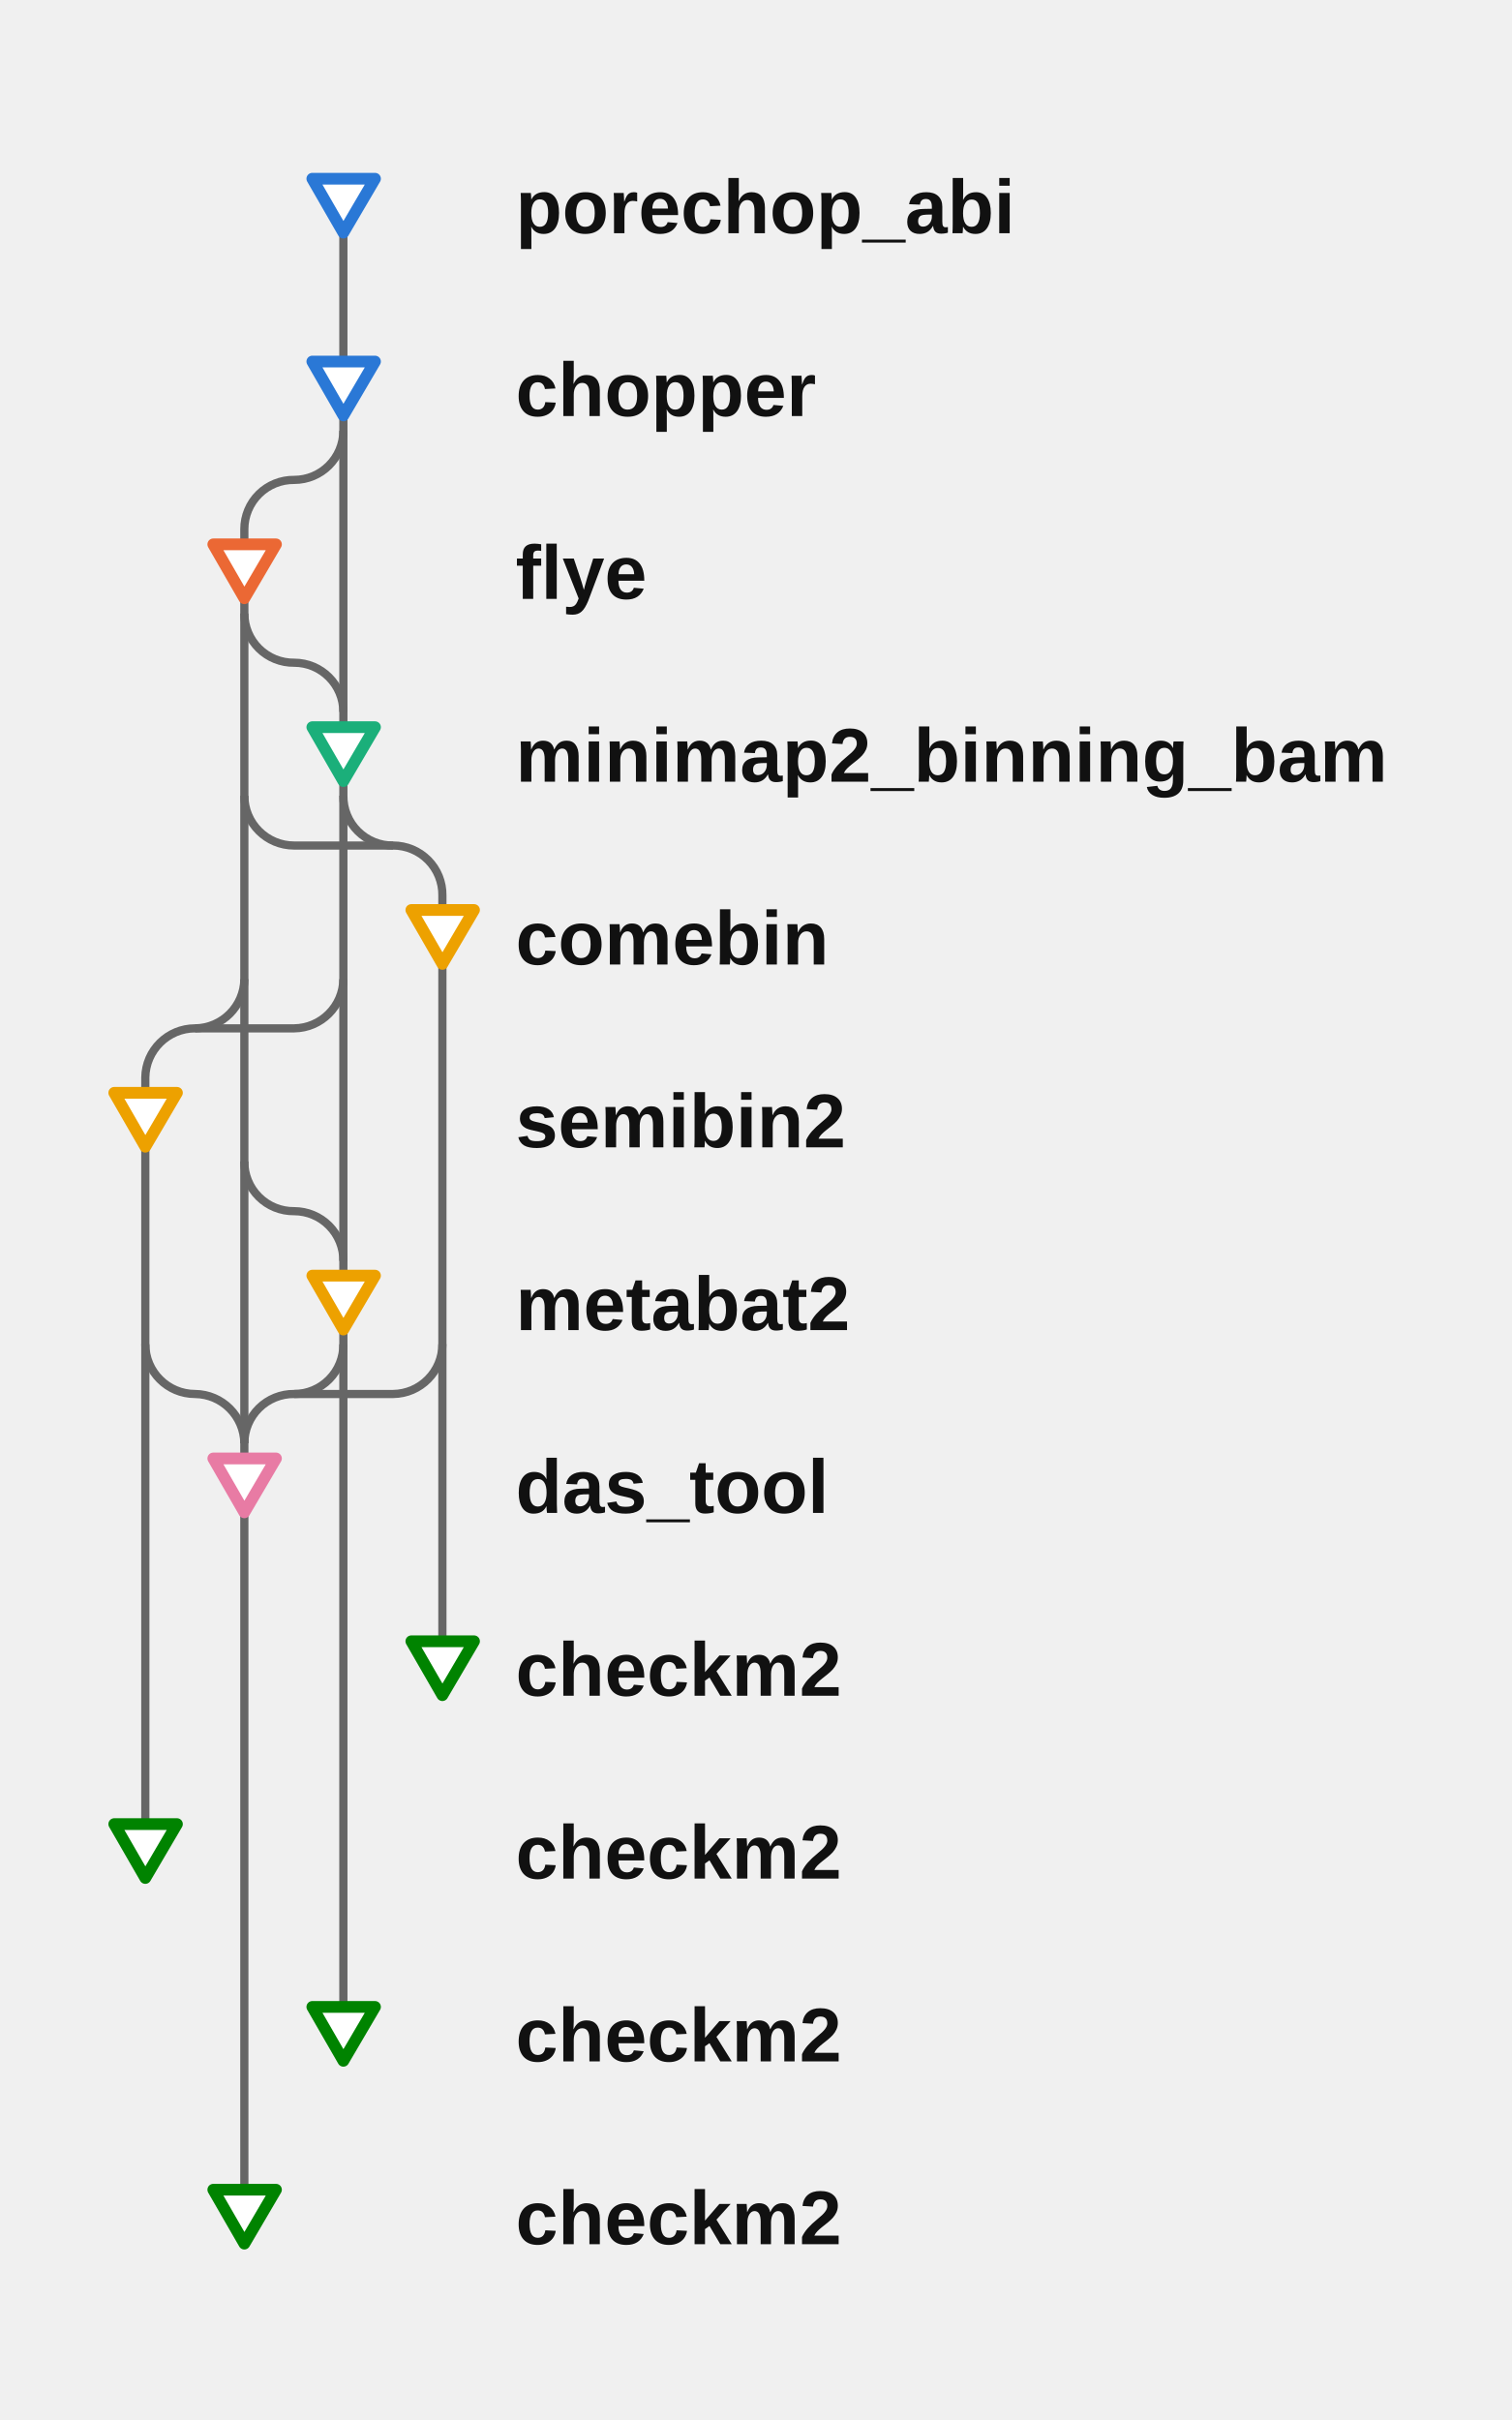
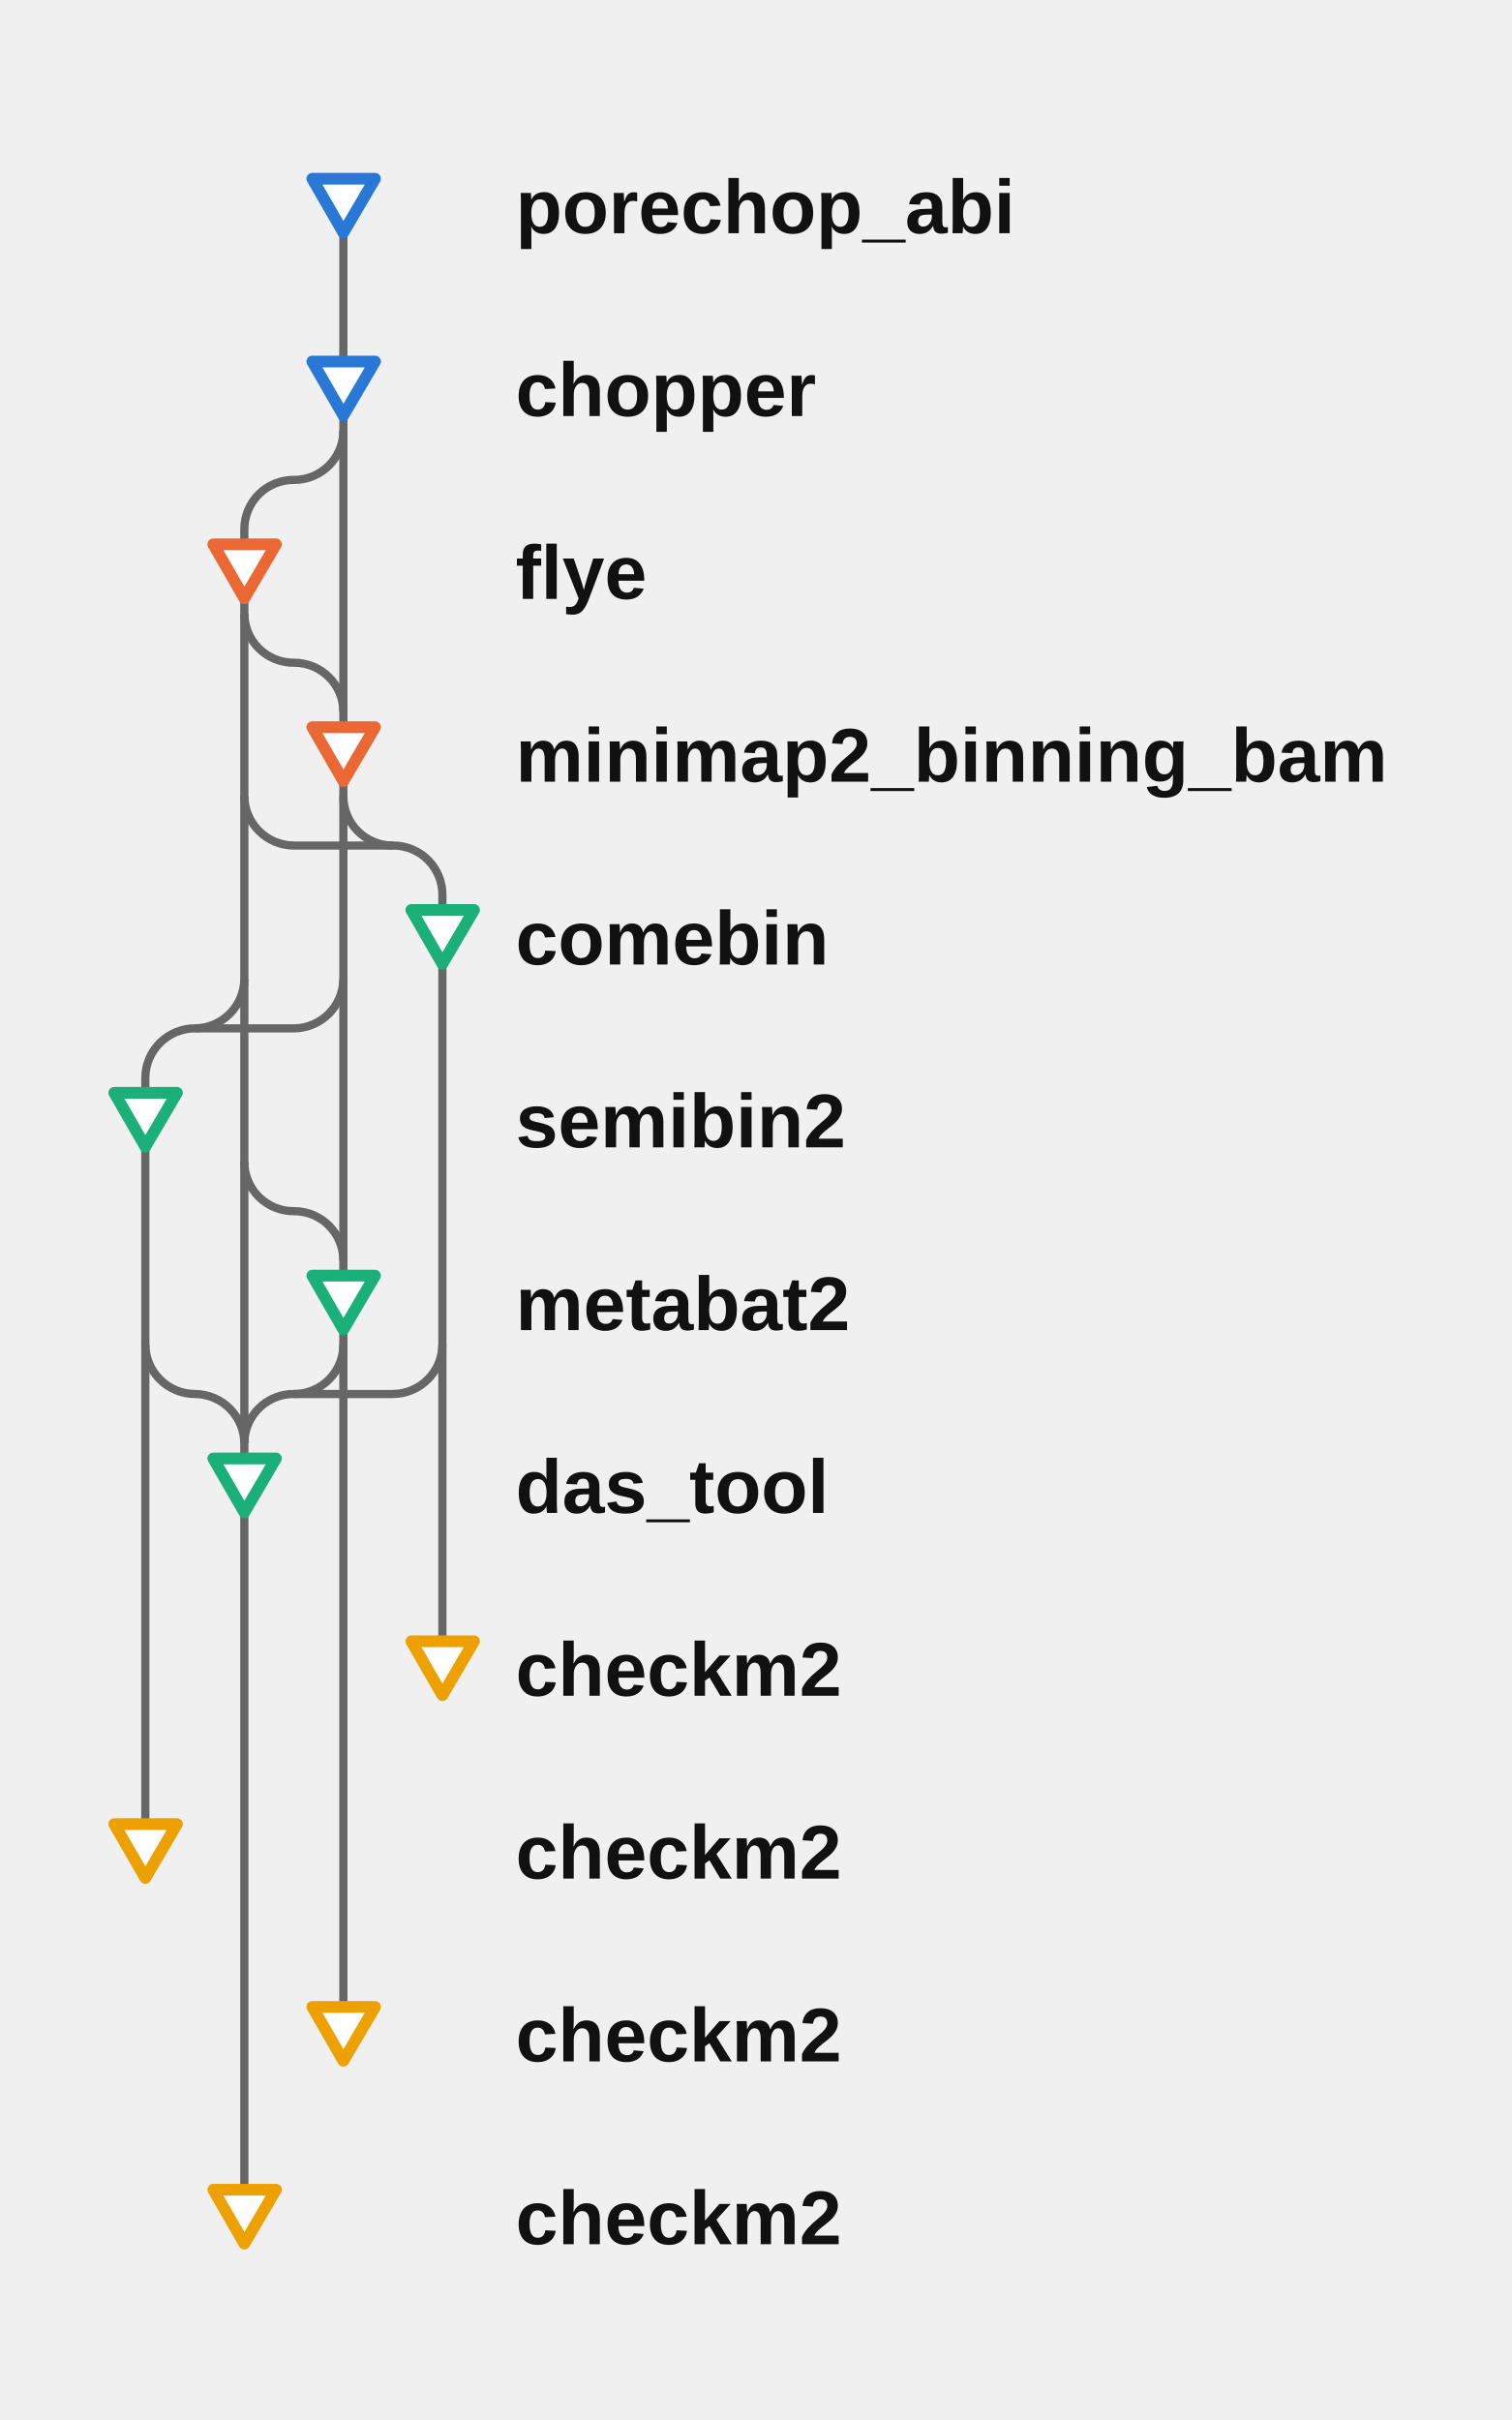
<svg xmlns="http://www.w3.org/2000/svg" width="258" height="413" viewBox="0 0 258 413">
  <g fill="none" stroke="#666666" stroke-width="1.4" stroke-linejoin="round" stroke-linecap="butt">
    <path d="M 58.6,39.7 L 58.6,61.7" />
    <path d="M 58.6,70.9 L 58.6,73.5 L 58.6,121.5 L 58.6,124.1" />
    <path d="M 58.6,133.3 L 58.6,135.8 L 58.6,167.1 L 58.6,215.2 L 58.6,217.7" />
    <path d="M 58.6,226.9 L 58.6,229.4 L 58.6,342.5" />
    <path d="M 41.7,92.9 L 41.7,90.3 A 8.4,8.4 0 0 1 50.2,81.9 A 8.4,8.4 0 0 0 58.6,73.5" />
    <path d="M 41.7,102.1 L 41.7,104.7 L 41.7,135.8 L 41.7,167.1 L 41.7,198.2 L 41.7,246.3 L 41.7,248.9" />
    <path d="M 41.7,258.1 L 41.7,373.7" />
    <path d="M 75.5,155.3 L 75.5,152.8 A 8.4,8.4 0 0 0 67.1,144.3 L 50.2,144.3 A 8.5,8.5 0 0 1 41.7,135.8" />
    <path d="M 75.5,164.5 L 75.5,229.4 L 75.5,280.1" />
    <path d="M 24.8,186.5 L 24.8,183.9 A 8.5,8.5 0 0 1 33.3,175.5 L 50.2,175.5 A 8.5,8.5 0 0 0 58.6,167.1" />
    <path d="M 24.8,195.7 L 24.8,229.4 L 24.8,311.3" />
    <path d="M 41.7,104.7 A 8.4,8.4 0 0 0 50.2,113.1 A 8.4,8.4 0 0 1 58.6,121.5" />
    <path d="M 41.7,167.1 A 8.5,8.5 0 0 1 33.3,175.5" />
    <path d="M 41.7,198.2 A 8.4,8.4 0 0 0 50.2,206.7 A 8.4,8.4 0 0 1 58.6,215.2" />
    <path d="M 58.6,135.8 A 8.4,8.4 0 0 0 67.1,144.3" />
    <path d="M 75.5,229.4 A 8.5,8.5 0 0 1 67.1,237.9 L 50.2,237.9 A 8.4,8.4 0 0 0 41.7,246.3" />
    <path d="M 24.8,229.4 A 8.5,8.5 0 0 0 33.3,237.9 A 8.5,8.5 0 0 1 41.7,246.3" />
    <path d="M 58.6,229.4 A 8.4,8.4 0 0 1 50.2,237.9" />
  </g>
  <g>
    <polygon points="53.3,30.5 64.0,30.5 58.6,39.7" fill="#FFFFFF" stroke="#2a78d6" stroke-width="2.0" stroke-linejoin="round" />
    <text x="88.0" y="39.8" font-family="Arial" font-size="13" fill="#111111" font-weight="600" text-anchor="start">porechop_abi</text>
  </g>
  <g>
    <polygon points="53.3,61.7 64.0,61.7 58.6,70.9" fill="#FFFFFF" stroke="#2a78d6" stroke-width="2.0" stroke-linejoin="round" />
    <text x="88.0" y="71.0" font-family="Arial" font-size="13" fill="#111111" font-weight="600" text-anchor="start">chopper</text>
  </g>
  <g>
    <polygon points="36.4,92.9 47.1,92.9 41.7,102.1" fill="#FFFFFF" stroke="#eb6834" stroke-width="2.0" stroke-linejoin="round" />
    <text x="88.0" y="102.2" font-family="Arial" font-size="13" fill="#111111" font-weight="600" text-anchor="start">flye</text>
  </g>
  <g>
-     <polygon points="53.3,124.1 64.0,124.1 58.6,133.3" fill="#FFFFFF" stroke="#1baf7a" stroke-width="2.0" stroke-linejoin="round" />
+     <polygon points="53.3,124.1 64.0,124.1 58.6,133.3" fill="#FFFFFF" stroke="#eb6834" stroke-width="2.0" stroke-linejoin="round" />
    <text x="88.0" y="133.4" font-family="Arial" font-size="13" fill="#111111" font-weight="600" text-anchor="start">minimap2_binning_bam</text>
  </g>
  <g>
-     <polygon points="70.2,155.3 80.9,155.3 75.5,164.5" fill="#FFFFFF" stroke="#eda100" stroke-width="2.0" stroke-linejoin="round" />
+     <polygon points="70.2,155.3 80.9,155.3 75.5,164.5" fill="#FFFFFF" stroke="#1baf7a" stroke-width="2.0" stroke-linejoin="round" />
    <text x="88.0" y="164.6" font-family="Arial" font-size="13" fill="#111111" font-weight="600" text-anchor="start">comebin</text>
  </g>
  <g>
-     <polygon points="19.5,186.5 30.2,186.5 24.8,195.7" fill="#FFFFFF" stroke="#eda100" stroke-width="2.0" stroke-linejoin="round" />
+     <polygon points="19.5,186.5 30.2,186.5 24.8,195.7" fill="#FFFFFF" stroke="#1baf7a" stroke-width="2.0" stroke-linejoin="round" />
    <text x="88.0" y="195.8" font-family="Arial" font-size="13" fill="#111111" font-weight="600" text-anchor="start">semibin2</text>
  </g>
  <g>
-     <polygon points="53.3,217.7 64.0,217.7 58.6,226.9" fill="#FFFFFF" stroke="#eda100" stroke-width="2.0" stroke-linejoin="round" />
+     <polygon points="53.3,217.7 64.0,217.7 58.6,226.9" fill="#FFFFFF" stroke="#1baf7a" stroke-width="2.0" stroke-linejoin="round" />
    <text x="88.0" y="227.0" font-family="Arial" font-size="13" fill="#111111" font-weight="600" text-anchor="start">metabat2</text>
  </g>
  <g>
-     <polygon points="36.4,248.9 47.1,248.9 41.7,258.1" fill="#FFFFFF" stroke="#e87ba4" stroke-width="2.0" stroke-linejoin="round" />
+     <polygon points="36.4,248.9 47.1,248.9 41.7,258.1" fill="#FFFFFF" stroke="#1baf7a" stroke-width="2.0" stroke-linejoin="round" />
    <text x="88.0" y="258.2" font-family="Arial" font-size="13" fill="#111111" font-weight="600" text-anchor="start">das_tool</text>
  </g>
  <g>
-     <polygon points="70.2,280.1 80.9,280.1 75.5,289.3" fill="#FFFFFF" stroke="#008300" stroke-width="2.0" stroke-linejoin="round" />
+     <polygon points="70.2,280.1 80.9,280.1 75.5,289.3" fill="#FFFFFF" stroke="#eda100" stroke-width="2.0" stroke-linejoin="round" />
    <text x="88.0" y="289.4" font-family="Arial" font-size="13" fill="#111111" font-weight="600" text-anchor="start">checkm2</text>
  </g>
  <g>
-     <polygon points="19.5,311.3 30.2,311.3 24.8,320.5" fill="#FFFFFF" stroke="#008300" stroke-width="2.0" stroke-linejoin="round" />
+     <polygon points="19.5,311.3 30.2,311.3 24.8,320.5" fill="#FFFFFF" stroke="#eda100" stroke-width="2.0" stroke-linejoin="round" />
    <text x="88.0" y="320.6" font-family="Arial" font-size="13" fill="#111111" font-weight="600" text-anchor="start">checkm2</text>
  </g>
  <g>
-     <polygon points="53.3,342.5 64.0,342.5 58.6,351.7" fill="#FFFFFF" stroke="#008300" stroke-width="2.0" stroke-linejoin="round" />
+     <polygon points="53.3,342.5 64.0,342.5 58.6,351.7" fill="#FFFFFF" stroke="#eda100" stroke-width="2.0" stroke-linejoin="round" />
    <text x="88.0" y="351.8" font-family="Arial" font-size="13" fill="#111111" font-weight="600" text-anchor="start">checkm2</text>
  </g>
  <g>
-     <polygon points="36.4,373.7 47.1,373.7 41.7,382.9" fill="#FFFFFF" stroke="#008300" stroke-width="2.0" stroke-linejoin="round" />
+     <polygon points="36.4,373.7 47.1,373.7 41.7,382.9" fill="#FFFFFF" stroke="#eda100" stroke-width="2.0" stroke-linejoin="round" />
    <text x="88.0" y="383.0" font-family="Arial" font-size="13" fill="#111111" font-weight="600" text-anchor="start">checkm2</text>
  </g>
</svg>
